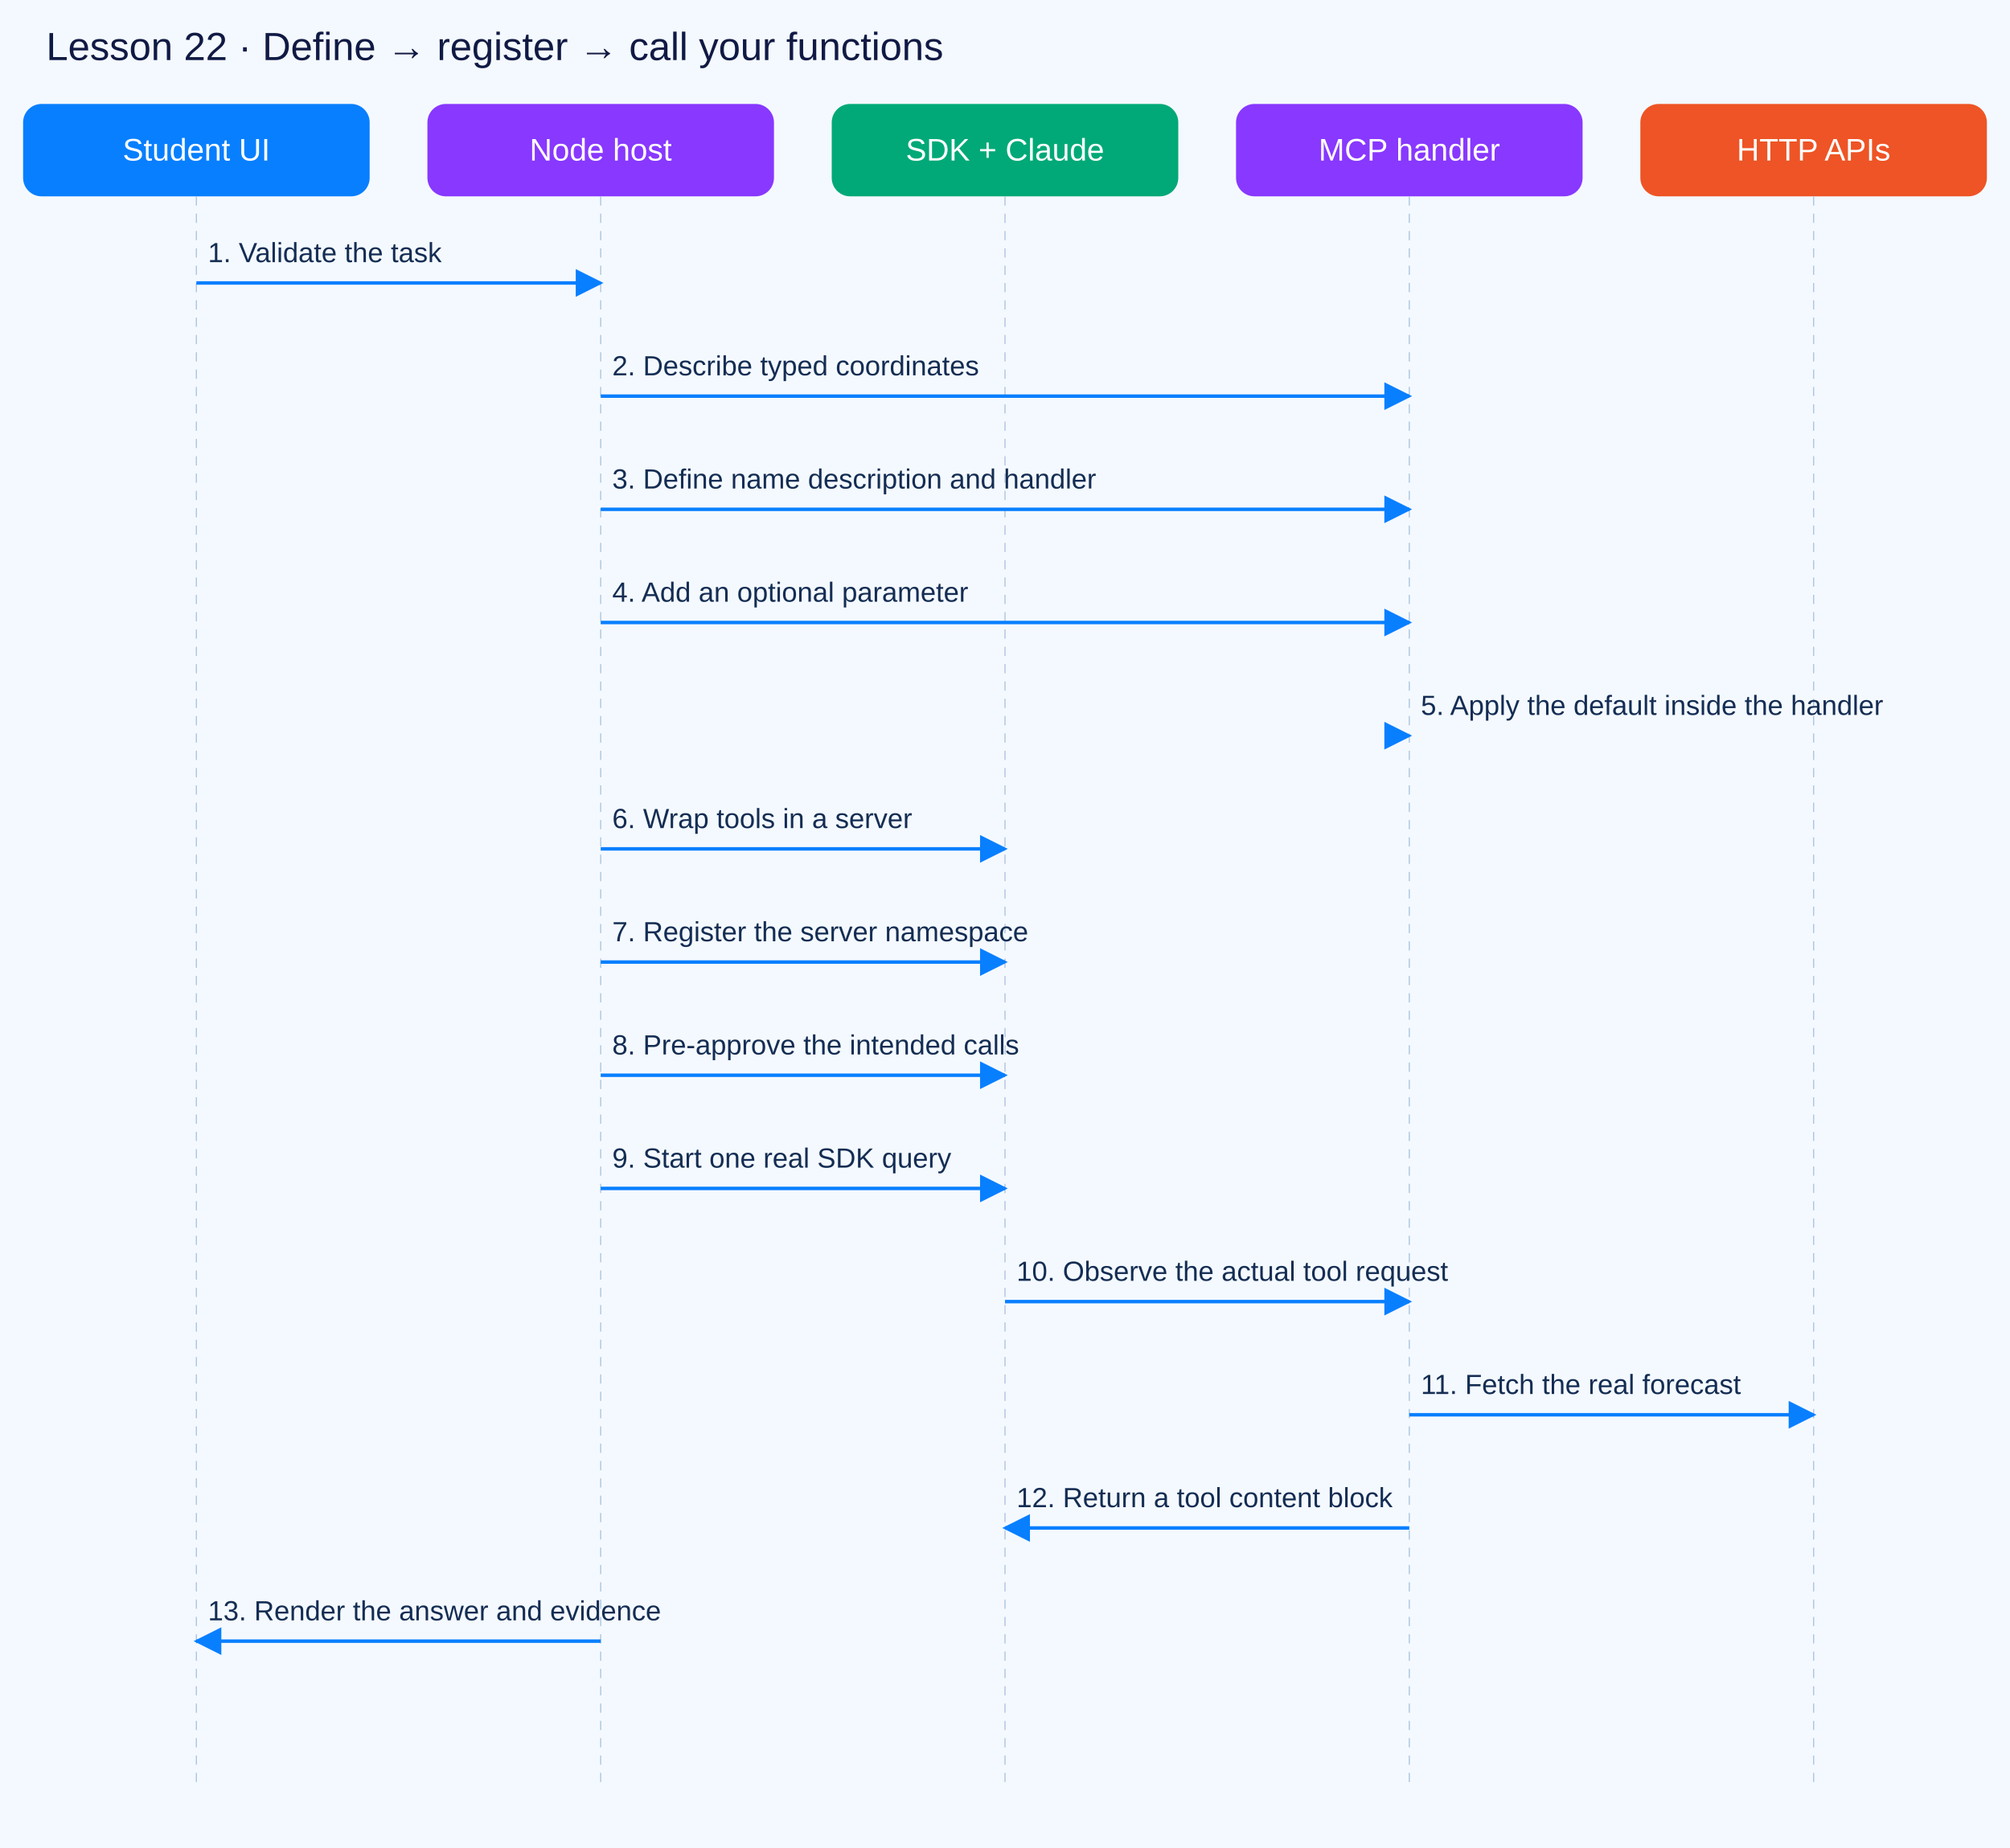
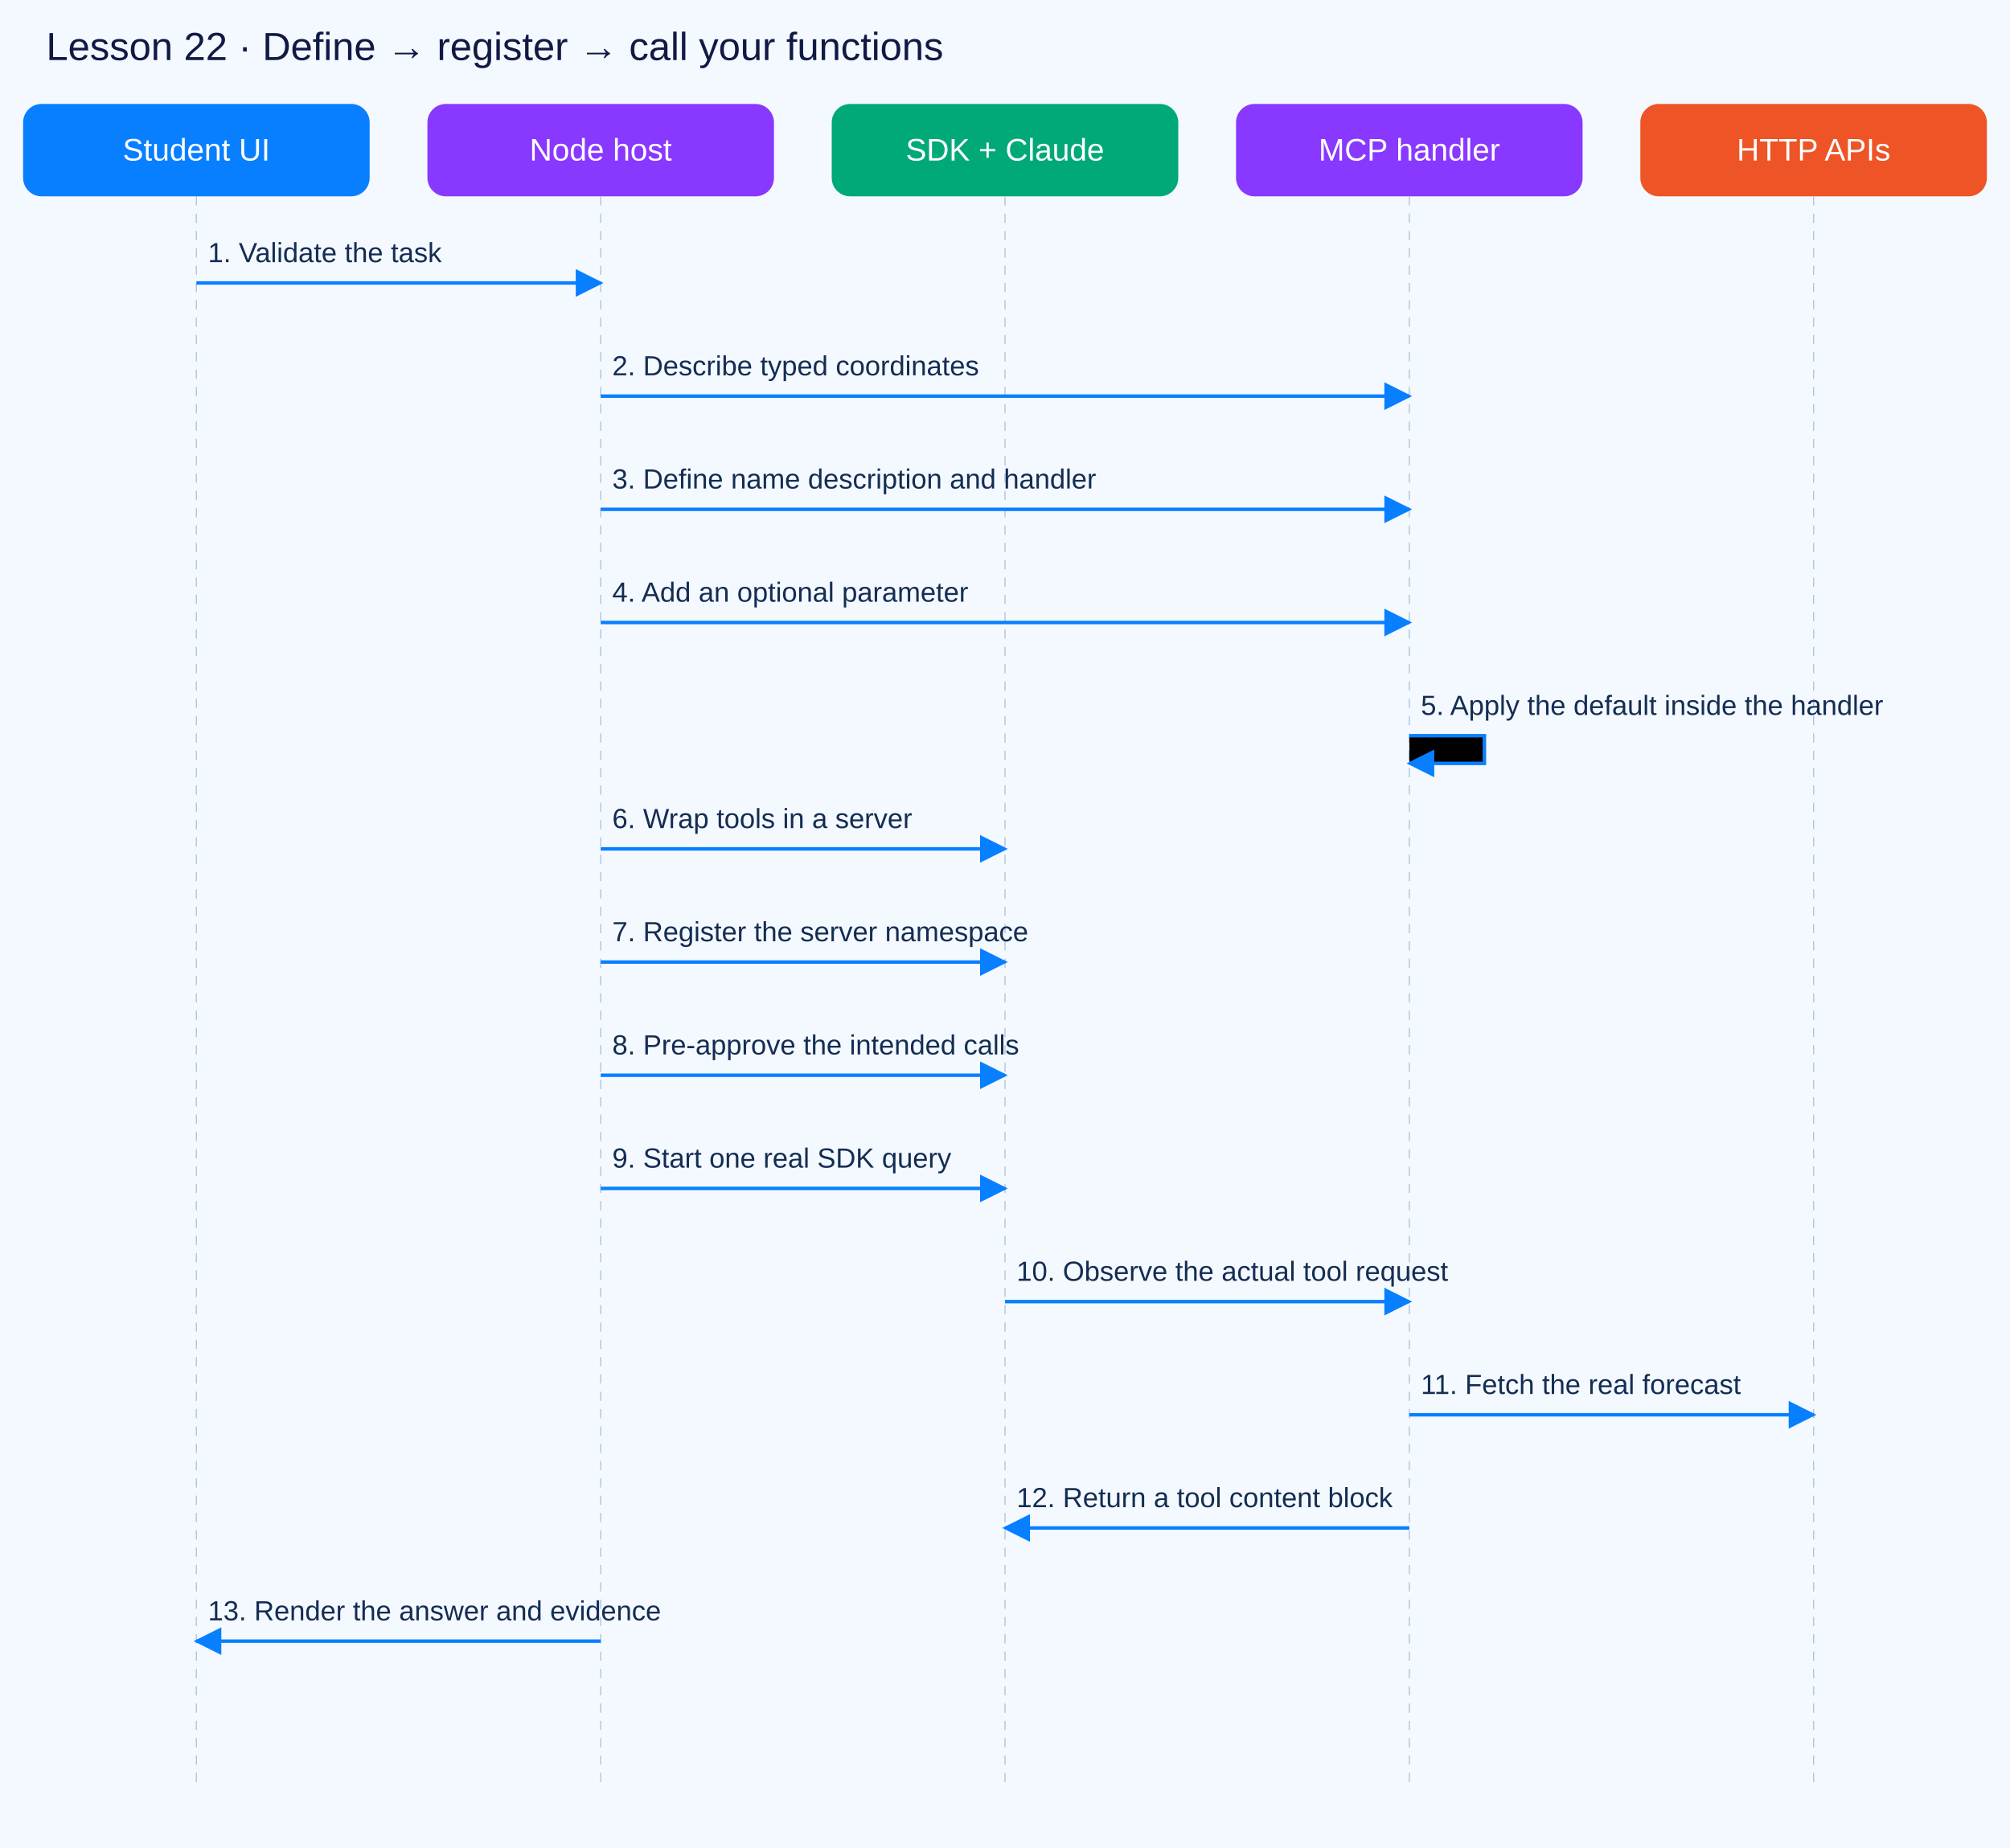
<svg xmlns="http://www.w3.org/2000/svg" width="1740" height="1600" viewBox="0 0 1740 1600">
  <defs>
    <marker id="arrow" viewBox="0 0 10 10" refX="9" refY="5" markerWidth="8" markerHeight="8" orient="auto">
      <path d="M0 0 L10 5 L0 10z" fill="#087fff" />
    </marker>
  </defs>
  <rect width="1740" height="1600" fill="#f4f9ff" />
  <text x="40" y="52" font-family="Arial" font-size="34" fill="#101a44">Lesson 22 · Define → register → call your functions</text>
  <rect x="20" y="90" width="300" height="80" rx="16" fill="#087fff" />
  <text x="170" y="139" text-anchor="middle" font-family="Arial" font-size="27" fill="white">Student UI</text>
  <path d="M170 170 V1550" stroke="#aec6df" stroke-dasharray="8 7" />
  <rect x="370" y="90" width="300" height="80" rx="16" fill="#8838ff" />
  <text x="520" y="139" text-anchor="middle" font-family="Arial" font-size="27" fill="white">Node host</text>
  <path d="M520 170 V1550" stroke="#aec6df" stroke-dasharray="8 7" />
  <rect x="720" y="90" width="300" height="80" rx="16" fill="#00a977" />
  <text x="870" y="139" text-anchor="middle" font-family="Arial" font-size="27" fill="white">SDK + Claude</text>
  <path d="M870 170 V1550" stroke="#aec6df" stroke-dasharray="8 7" />
  <rect x="1070" y="90" width="300" height="80" rx="16" fill="#8838ff" />
  <text x="1220" y="139" text-anchor="middle" font-family="Arial" font-size="27" fill="white">MCP handler</text>
  <path d="M1220 170 V1550" stroke="#aec6df" stroke-dasharray="8 7" />
  <rect x="1420" y="90" width="300" height="80" rx="16" fill="#ee5425" />
  <text x="1570" y="139" text-anchor="middle" font-family="Arial" font-size="27" fill="white">HTTP APIs</text>
  <path d="M1570 170 V1550" stroke="#aec6df" stroke-dasharray="8 7" />
  <text x="180" y="227" fill="#142d53" font-family="Arial" font-size="24">1. Validate the task</text>
  <path d="M170 245 H520" stroke="#087fff" stroke-width="3" marker-end="url(#arrow)" />
  <text x="530" y="325" fill="#142d53" font-family="Arial" font-size="24">2. Describe typed coordinates</text>
  <path d="M520 343 H1220" stroke="#087fff" stroke-width="3" marker-end="url(#arrow)" />
  <text x="530" y="423" fill="#142d53" font-family="Arial" font-size="24">3. Define name description and handler</text>
  <path d="M520 441 H1220" stroke="#087fff" stroke-width="3" marker-end="url(#arrow)" />
  <text x="530" y="521" fill="#142d53" font-family="Arial" font-size="24">4. Add an optional parameter</text>
  <path d="M520 539 H1220" stroke="#087fff" stroke-width="3" marker-end="url(#arrow)" />
  <text x="1230" y="619" fill="#142d53" font-family="Arial" font-size="24">5. Apply the default inside the handler</text>
-   <path d="M1220 637 H1220" stroke="#087fff" stroke-width="3" marker-end="url(#arrow)" />
+   <path d="M1220 637 h65 v24 h-65" stroke="#087fff" stroke-width="3" marker-end="url(#arrow)" />
  <text x="530" y="717" fill="#142d53" font-family="Arial" font-size="24">6. Wrap tools in a server</text>
  <path d="M520 735 H870" stroke="#087fff" stroke-width="3" marker-end="url(#arrow)" />
  <text x="530" y="815" fill="#142d53" font-family="Arial" font-size="24">7. Register the server namespace</text>
  <path d="M520 833 H870" stroke="#087fff" stroke-width="3" marker-end="url(#arrow)" />
  <text x="530" y="913" fill="#142d53" font-family="Arial" font-size="24">8. Pre-approve the intended calls</text>
  <path d="M520 931 H870" stroke="#087fff" stroke-width="3" marker-end="url(#arrow)" />
  <text x="530" y="1011" fill="#142d53" font-family="Arial" font-size="24">9. Start one real SDK query</text>
  <path d="M520 1029 H870" stroke="#087fff" stroke-width="3" marker-end="url(#arrow)" />
  <text x="880" y="1109" fill="#142d53" font-family="Arial" font-size="24">10. Observe the actual tool request</text>
  <path d="M870 1127 H1220" stroke="#087fff" stroke-width="3" marker-end="url(#arrow)" />
  <text x="1230" y="1207" fill="#142d53" font-family="Arial" font-size="24">11. Fetch the real forecast</text>
  <path d="M1220 1225 H1570" stroke="#087fff" stroke-width="3" marker-end="url(#arrow)" />
  <text x="880" y="1305" fill="#142d53" font-family="Arial" font-size="24">12. Return a tool content block</text>
  <path d="M1220 1323 H870" stroke="#087fff" stroke-width="3" marker-end="url(#arrow)" />
  <text x="180" y="1403" fill="#142d53" font-family="Arial" font-size="24">13. Render the answer and evidence</text>
  <path d="M520 1421 H170" stroke="#087fff" stroke-width="3" marker-end="url(#arrow)" />
</svg>
